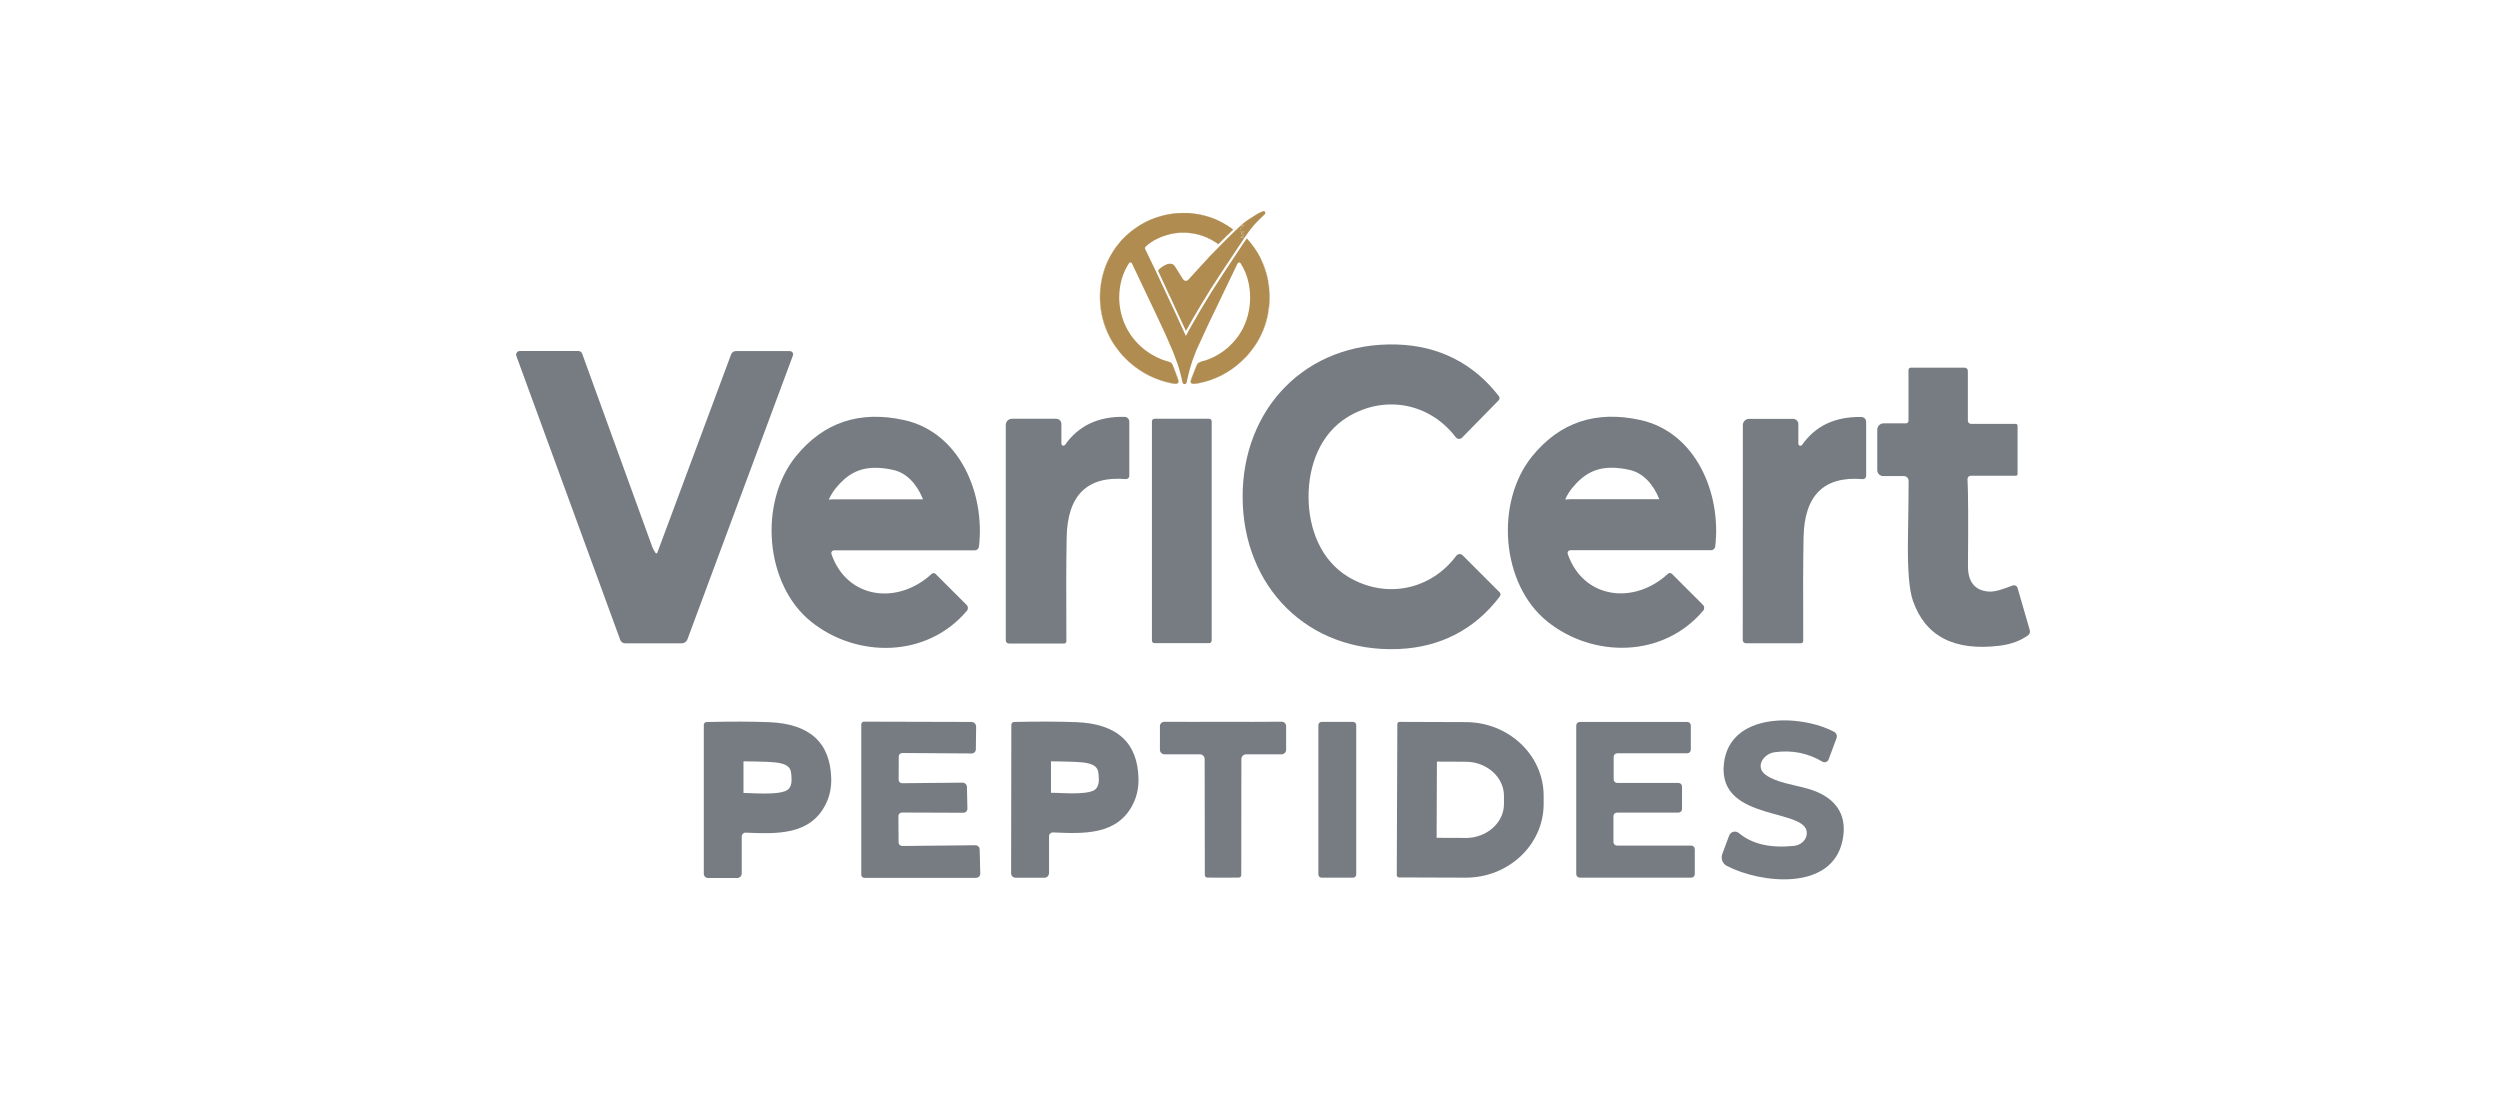
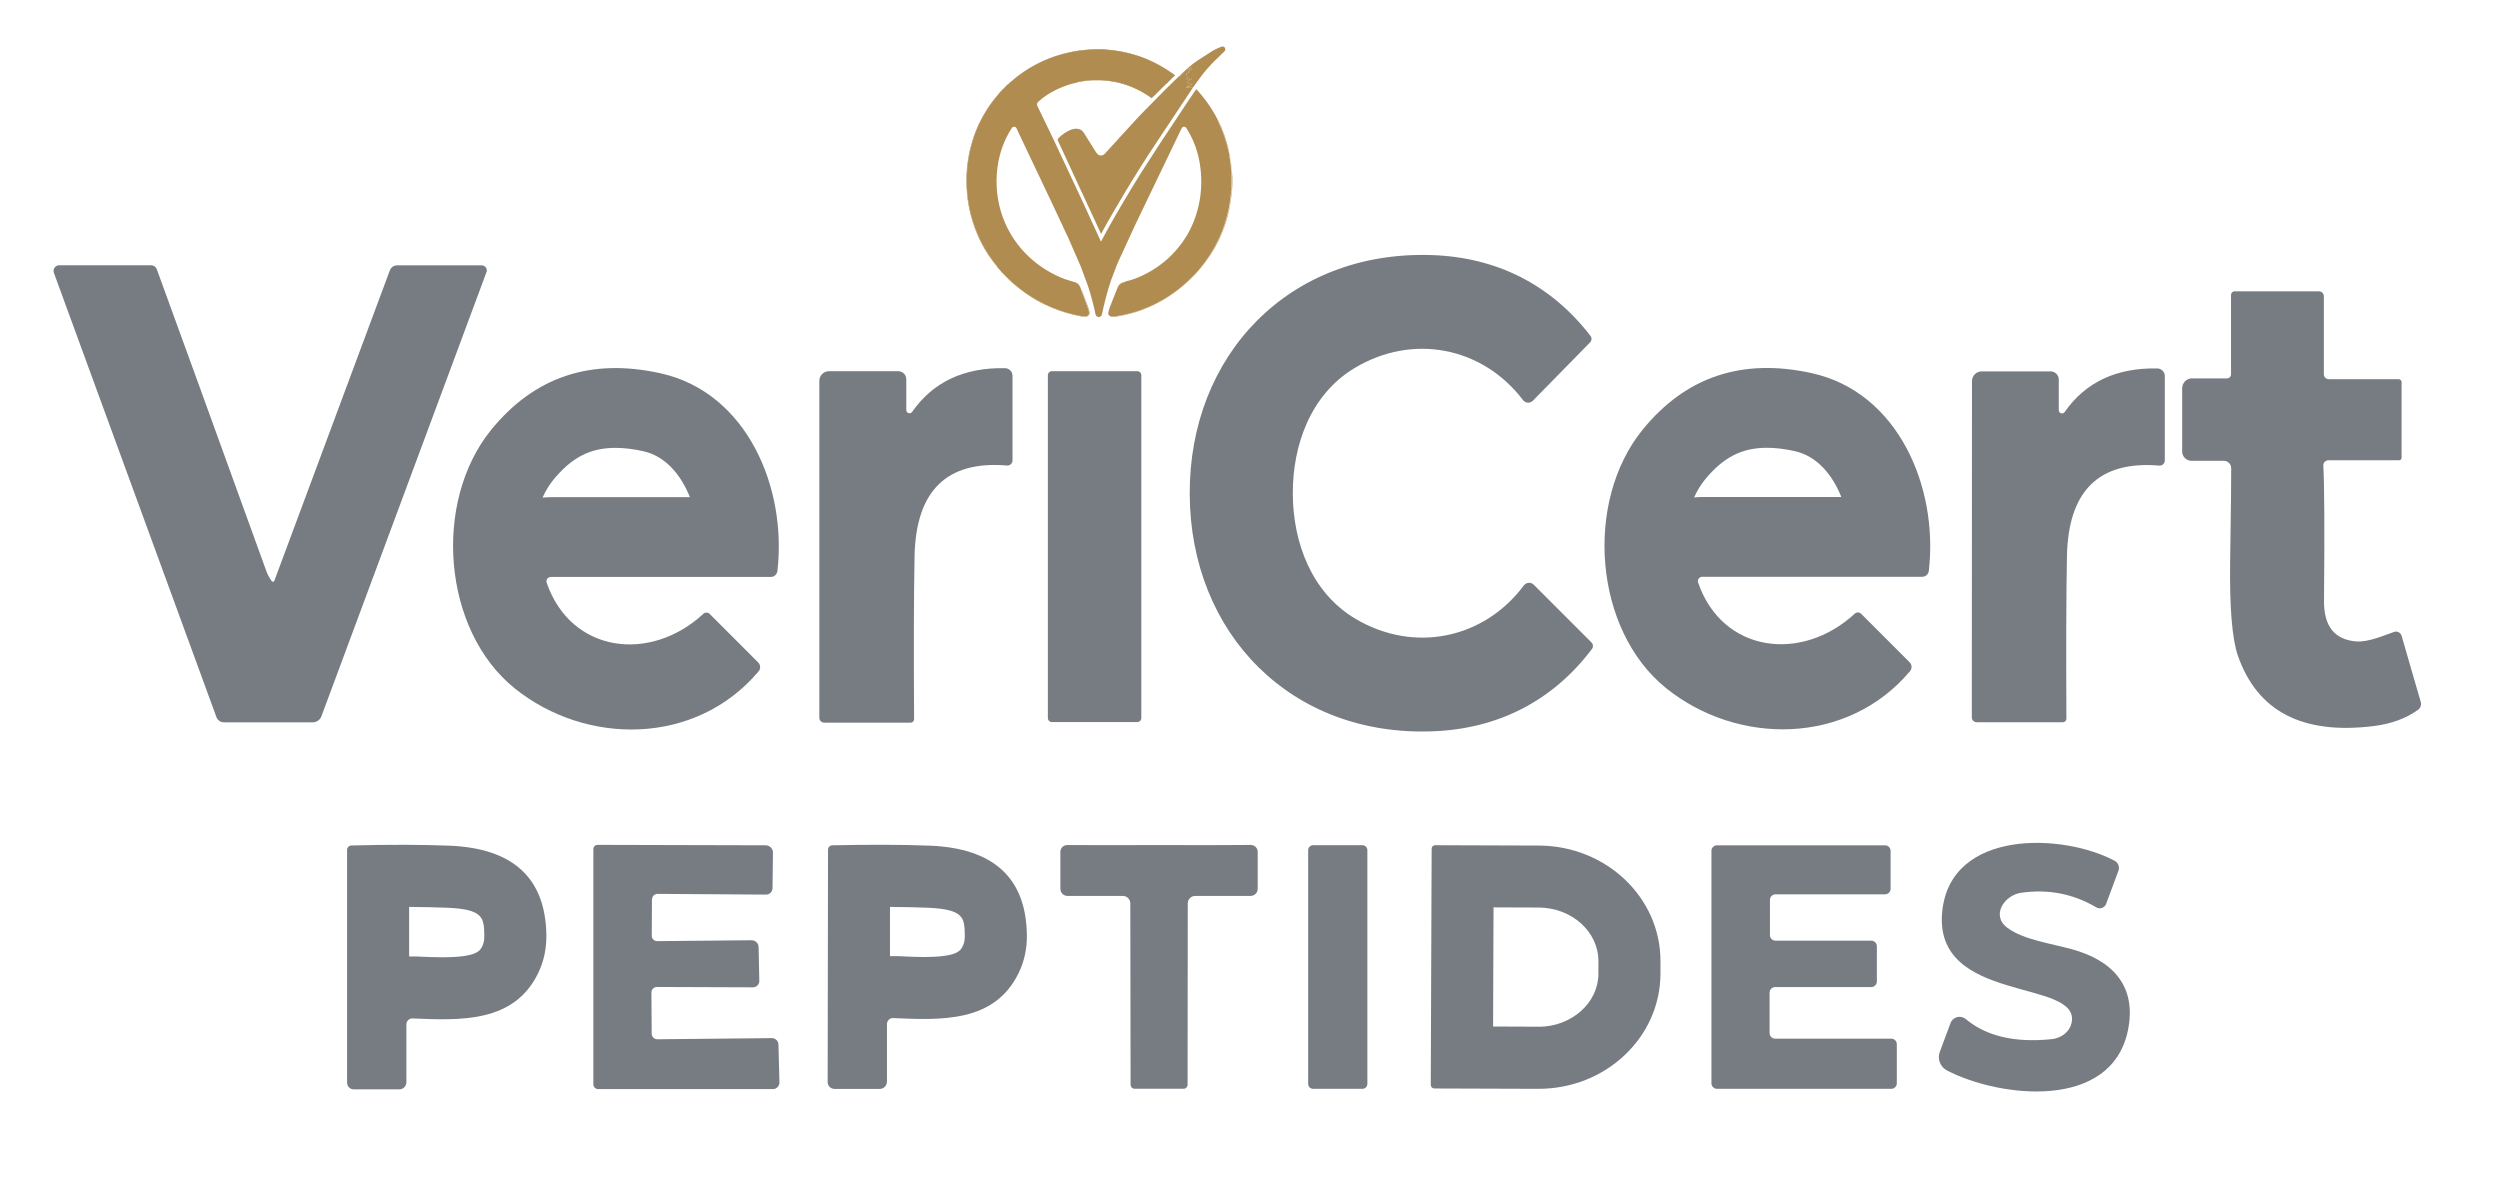
- <svg xmlns="http://www.w3.org/2000/svg" id="Layer_1" data-name="Layer 1" viewBox="0 0 441 194">
+ <svg xmlns="http://www.w3.org/2000/svg" id="Layer_1" version="1.1" viewBox="0 0 282 135.24">
  <defs>
    <style>
-       .cls-1 {
+       .st0 {
        fill: #767c82;
      }

-       .cls-2 {
+       .st1 {
        fill: #b08c50;
      }
    </style>
  </defs>
-   <path class="cls-1" d="M230.83,87.71c.02,5.51,2.13,11.15,7.05,14.08,6.63,3.94,14.51,2.27,19-3.74.25-.33.71-.41,1.04-.17.03.02.06.05.09.08l6.51,6.51c.2.2.22.52.05.74-4.39,5.81-10.51,8.99-17.9,9.28-16.05.64-27.39-11.03-27.47-26.73-.07-15.69,11.16-27.47,27.21-26.99,7.4.22,13.55,3.35,17.99,9.11.18.22.16.54-.04.74l-6.45,6.58c-.28.29-.76.3-1.05,0-.03-.03-.05-.06-.08-.09-4.55-5.97-12.44-7.56-19.04-3.56-4.89,2.97-6.94,8.64-6.91,14.15Z" />
-   <path class="cls-1" d="M115.64,97.54c.06.08.17.1.25.05.03-.02.05-.05.06-.09l13.02-34.99c.13-.35.46-.58.83-.58h9.53c.32,0,.58.26.58.57,0,.07-.01.14-.04.21l-18.62,50.1c-.16.4-.54.67-.97.67h-10.01c-.39,0-.73-.24-.86-.6l-18.33-50.1c-.12-.33.05-.7.38-.82.07-.03.14-.04.22-.04h10.36c.29,0,.55.18.65.46,2,5.47,6.12,16.82,12.36,34.06.11.33.31.69.59,1.1Z" />
-   <path class="cls-1" d="M335.85,83.98h-3.65c-.58,0-1.05-.47-1.05-1.05h0v-7.14c0-.61.5-1.11,1.11-1.11h3.96c.24,0,.44-.2.44-.44h0v-8.98c0-.22.18-.4.4-.4h9.51c.31,0,.56.25.56.56v8.8c0,.3.25.55.55.55h7.88c.19,0,.34.15.34.33v8.54c0,.15-.13.28-.28.28h-7.97c-.32,0-.58.25-.58.57,0,.01,0,.02,0,.03.12,2.15.15,7.25.08,15.29-.02,2.81,1.18,4.33,3.6,4.54,1.33.12,3.11-.65,4.3-1.07.34-.12.72.06.84.41,0,.01,0,.02.01.03l2.16,7.46c.1.33-.03.69-.31.89-1.35.97-3.01,1.58-4.99,1.83-8.03,1-13.14-1.65-15.33-7.95-.65-1.88-.94-5.42-.87-10.63.09-5.96.13-9.46.12-10.5,0-.46-.37-.84-.83-.84Z" />
-   <path class="cls-1" d="M172.69,96.42c-.05.38-.36.66-.74.66h-24.81c-.28,0-.5.22-.5.5,0,.06.01.12.03.17,2.76,7.94,11.7,9.02,17.68,3.48.2-.18.51-.17.7.02l5.47,5.47c.28.28.3.72.04,1.02-7.07,8.38-19.45,8.39-27.51,1.9-8.13-6.55-9.26-21-2.65-29.15,4.87-5.99,11.23-8.12,19.08-6.39,9.8,2.16,14.3,12.93,13.21,22.32ZM147.14,88.08h15.68c-1.03-2.59-2.81-4.65-5.28-5.19-1.12-.25-2.16-.37-3.12-.37-2.85,0-4.96,1.09-7.03,3.64-.46.57-.86,1.23-1.19,1.97.31-.03.62-.05.94-.05Z" />
-   <path class="cls-1" d="M187.89,78.46c2.35-3.37,5.85-5.02,10.48-4.93.47.01.84.39.84.85v9.56c0,.31-.25.57-.57.57-.02,0-.03,0-.05,0-6.82-.57-10.3,2.86-10.43,10.3-.08,4.21-.1,10.32-.05,18.31,0,.22-.18.4-.4.4h-9.73c-.31,0-.56-.25-.56-.56v-38c0-.6.49-1.09,1.09-1.09h7.8c.51,0,.92.41.92.91v3.47c0,.2.15.36.35.37.12,0,.24-.06.31-.16Z" />
-   <path class="cls-1" d="M301.83,97.06h-24.81c-.28,0-.5.22-.5.5,0,.06.01.12.03.17,2.76,7.94,11.7,9.02,17.68,3.48.2-.18.51-.17.7.02l5.47,5.47c.28.28.3.72.04,1.02-7.07,8.38-19.45,8.39-27.51,1.9-8.13-6.55-9.26-20.99-2.65-29.14,4.87-5.99,11.23-8.12,19.08-6.39,9.8,2.16,14.3,12.92,13.21,22.31-.05.38-.36.66-.74.66ZM277.02,88.06h15.68c-1.03-2.59-2.81-4.64-5.28-5.18-1.12-.25-2.16-.37-3.11-.37-2.85,0-4.96,1.09-7.03,3.64-.46.57-.86,1.23-1.18,1.96.31-.03.62-.05.93-.05Z" />
-   <path class="cls-1" d="M317.23,78.27c0,.2.15.36.35.37.12,0,.24-.06.31-.16,2.35-3.37,5.83-5.01,10.46-4.92.47.01.84.39.84.85v9.54c0,.31-.26.57-.57.57-.02,0-.04,0-.06,0-6.81-.57-10.28,2.85-10.41,10.28-.08,4.21-.1,10.3-.06,18.27,0,.22-.18.4-.4.4h-9.71c-.31,0-.56-.25-.56-.56l.02-37.93c0-.6.49-1.09,1.09-1.09h7.78c.51,0,.92.42.92.92h0v3.46Z" />
-   <rect class="cls-1" x="203.2" y="73.87" width="10.54" height="39.58" rx=".45" ry=".45" />
+   <path class="st0" d="M145.83,55.71c.02,5.51,2.13,11.15,7.05,14.08,6.63,3.94,14.51,2.27,19-3.74.25-.33.71-.41,1.04-.17.03.02.06.05.09.08l6.51,6.51c.2.2.22.52.05.74-4.39,5.81-10.51,8.99-17.9,9.28-16.05.64-27.39-11.03-27.47-26.73-.07-15.69,11.16-27.47,27.21-26.99,7.4.22,13.55,3.35,17.99,9.11.18.22.16.54-.04.74l-6.45,6.58c-.28.29-.76.3-1.05,0-.03-.03-.05-.06-.08-.09-4.55-5.97-12.44-7.56-19.04-3.56-4.89,2.97-6.94,8.64-6.91,14.15h0Z" />
+   <path class="st0" d="M30.64,65.54c.06.08.17.1.25.05.03-.02.05-.05.06-.09l13.02-34.99c.13-.35.46-.58.83-.58h9.53c.32,0,.58.26.58.57,0,.07,0,.14-.04.21l-18.62,50.1c-.16.4-.54.67-.97.67h-10.01c-.39,0-.73-.24-.86-.6L6.08,30.78c-.12-.33.05-.7.38-.82.07-.03.14-.04.22-.04h10.36c.29,0,.55.18.65.46,2,5.47,6.12,16.82,12.36,34.06.11.33.31.69.59,1.1Z" />
+   <path class="st0" d="M250.85,51.98h-3.65c-.58,0-1.05-.47-1.05-1.05h0v-7.14c0-.61.5-1.11,1.11-1.11h3.96c.24,0,.44-.2.44-.44h0v-8.98c0-.22.18-.4.4-.4h9.51c.31,0,.56.25.56.56v8.8c0,.3.25.55.55.55h7.88c.19,0,.34.15.34.33v8.54c0,.15-.13.28-.28.28h-7.97c-.32,0-.58.25-.58.57v.03c.12,2.15.15,7.25.08,15.29-.02,2.81,1.18,4.33,3.6,4.54,1.33.12,3.11-.65,4.3-1.07.34-.12.72.06.84.41,0,.01,0,.02.01.03l2.16,7.46c.1.33-.03.69-.31.89-1.35.97-3.01,1.58-4.99,1.83-8.03,1-13.14-1.65-15.33-7.95-.65-1.88-.94-5.42-.87-10.63.09-5.96.13-9.46.12-10.5,0-.46-.37-.84-.83-.84h0Z" />
+   <path class="st0" d="M87.69,64.42c-.05.38-.36.66-.74.66h-24.81c-.28,0-.5.22-.5.5,0,.06,0,.12.03.17,2.76,7.94,11.7,9.02,17.68,3.48.2-.18.51-.17.7.02l5.47,5.47c.28.28.3.72.04,1.02-7.07,8.38-19.45,8.39-27.51,1.9-8.13-6.55-9.26-21-2.65-29.15,4.87-5.99,11.23-8.12,19.08-6.39,9.8,2.16,14.3,12.93,13.21,22.32h0ZM62.14,56.08h15.68c-1.03-2.59-2.81-4.65-5.28-5.19-1.12-.25-2.16-.37-3.12-.37-2.85,0-4.96,1.09-7.03,3.64-.46.57-.86,1.23-1.19,1.97.31-.03.62-.05.94-.05h0Z" />
+   <path class="st0" d="M102.89,46.46c2.35-3.37,5.85-5.02,10.48-4.93.47.01.84.39.84.85v9.56c0,.31-.25.57-.57.57h-.05c-6.82-.57-10.3,2.86-10.43,10.3-.08,4.21-.1,10.32-.05,18.31,0,.22-.18.4-.4.4h-9.73c-.31,0-.56-.25-.56-.56v-38c0-.6.49-1.09,1.09-1.09h7.8c.51,0,.92.41.92.91v3.47c0,.2.15.36.35.37.12,0,.24-.06.31-.16h0Z" />
+   <path class="st0" d="M216.83,65.06h-24.81c-.28,0-.5.22-.5.5,0,.06.01.12.03.17,2.76,7.94,11.7,9.02,17.68,3.48.2-.18.51-.17.7.02l5.47,5.47c.28.28.3.72.04,1.02-7.07,8.38-19.45,8.39-27.51,1.9-8.13-6.55-9.26-20.99-2.65-29.14,4.87-5.99,11.23-8.12,19.08-6.39,9.8,2.16,14.3,12.92,13.21,22.31-.05.38-.36.66-.74.66ZM192.02,56.06h15.68c-1.03-2.59-2.81-4.64-5.28-5.18-1.12-.25-2.16-.37-3.11-.37-2.85,0-4.96,1.09-7.03,3.64-.46.57-.86,1.23-1.18,1.96.31-.03.62-.05.93-.05h-.01Z" />
+   <path class="st0" d="M232.23,46.27c0,.2.15.36.35.37.12,0,.24-.06.31-.16,2.35-3.37,5.83-5.01,10.46-4.92.47.01.84.39.84.85v9.54c0,.31-.26.57-.57.57h-.06c-6.81-.57-10.28,2.85-10.41,10.28-.08,4.21-.1,10.3-.06,18.27,0,.22-.18.4-.4.4h-9.71c-.31,0-.56-.25-.56-.56l.02-37.93c0-.6.49-1.09,1.09-1.09h7.78c.51,0,.92.42.92.92h0v3.46Z" />
+   <rect class="st0" x="118.2" y="41.87" width="10.54" height="39.58" rx=".45" ry=".45" />
  <g>
-     <path class="cls-1" d="M305.02,147.4c.21-.56.84-.85,1.4-.63.11.04.22.11.32.18,2.3,1.93,5.52,2.69,9.66,2.27,1.13-.11,2.03-.83,2.26-1.78,1.23-5.16-15.7-2.07-14.57-12.69.98-9.23,13.6-8.78,19.45-5.65.4.21.58.69.42,1.12l-1.39,3.74c-.15.4-.6.6-.99.45-.04-.02-.08-.03-.12-.06-2.59-1.53-5.4-2.08-8.45-1.65-1.95.27-3.47,2.6-1.55,3.98,1.87,1.35,4.82,1.72,7.27,2.4,4.59,1.26,7.34,4.18,6.29,9.19-1.88,9-14.43,7.57-20.4,4.48-.76-.4-1.11-1.3-.81-2.1l1.21-3.25Z" />
-     <path class="cls-1" d="M130.84,154.08c0,.44-.36.8-.8.8h-5.14c-.41,0-.75-.34-.75-.76h0v-26.25c0-.27.21-.49.48-.5,4.23-.11,7.91-.1,11.02.02,7.19.28,10.85,3.61,10.98,10,.03,1.59-.28,3.05-.93,4.39-2.74,5.62-8.76,5.32-14.16,5.1-.37-.02-.68.27-.7.64,0,.01,0,.02,0,.03v6.53ZM139.41,138.71c.1-.21.24-.56.22-1.18-.04-1.98-.06-2.98-4.25-3.14-1.29-.05-2.71-.08-4.23-.09v5.59c.12,0,.24,0,.36,0h.17s.3.01.3.01c.97.04,1.95.08,2.93.08,3.88,0,4.24-.73,4.5-1.26Z" />
-     <path class="cls-1" d="M158.54,133.43l-.02,4.12c0,.33.26.6.59.61,0,0,.01,0,.02,0l10.65-.1c.43,0,.78.34.79.77h0s.08,3.79.08,3.79c.02.4-.29.73-.69.75-.01,0-.02,0-.03,0l-10.82-.04c-.35,0-.63.28-.63.63,0,0,0,.01,0,.02l.03,4.62c0,.35.29.63.64.63l12.91-.13c.41,0,.74.32.75.72l.11,4.27c.01.41-.31.75-.72.76,0,0-.01,0-.02,0h-19.73c-.28-.01-.51-.24-.52-.53v-26.53c0-.27.2-.49.47-.49l18.96.05c.46,0,.83.37.83.83,0,0,0,0,0,.01l-.05,3.99c0,.4-.33.73-.73.73,0,0,0,0-.01,0l-12.25-.08c-.33,0-.6.27-.61.6Z" />
-     <path class="cls-1" d="M185.04,154.03c0,.44-.36.8-.8.8h-5.14c-.41-.02-.74-.35-.74-.77l.04-26.21c0-.27.21-.49.48-.5,4.23-.09,7.9-.08,11.01.04,7.18.29,10.83,3.63,10.94,10.01.03,1.58-.28,3.04-.94,4.38-2.74,5.6-8.75,5.29-14.14,5.06-.37-.02-.68.27-.7.64,0,.01,0,.02,0,.03v6.52ZM193.61,138.69c.11-.22.23-.55.22-1.16-.04-1.98-.05-2.97-4.21-3.14-1.29-.05-2.71-.08-4.23-.09v5.55c.1,0,.22,0,.33,0h.18s.3.01.3.01c1.05.04,2.04.09,2.99.09,3.81,0,4.16-.71,4.42-1.25Z" />
-     <path class="cls-1" d="M215.74,127.32c3.67.02,7.12.02,10.35-.01.43,0,.78.35.78.78v4.16c0,.45-.36.81-.8.81h-6.25c-.46,0-.84.38-.84.84h0s-.02,20.46-.02,20.46c0,.24-.19.44-.43.45-.09,0-1.02,0-2.78.01-1.76,0-2.69,0-2.78-.01-.24,0-.44-.21-.44-.45l-.03-20.46c0-.46-.38-.84-.84-.84h-6.25c-.44,0-.8-.36-.8-.81h0v-4.16c0-.43.35-.77.78-.77,3.24.02,6.69.02,10.35,0Z" />
-     <rect class="cls-1" x="232.56" y="127.34" width="6.68" height="27.48" rx=".56" ry=".56" />
-     <path class="cls-1" d="M246.49,127.73c0-.22.18-.39.4-.39l11.7.04c7.6.03,13.74,5.88,13.71,13.06v1.42c-.03,7.19-6.21,12.99-13.81,12.96h0l-11.7-.04c-.22,0-.4-.18-.4-.4,0,0,0,0,0-.01l.1-26.64ZM258.55,147.82c3.71,0,6.74-2.69,6.75-5.96v-1.45c.01-3.31-3.01-6.02-6.73-6.04l-5.1-.02-.05,13.44,5.13.02Z" />
-     <path class="cls-1" d="M296.71,138.74v3.97c0,.35-.28.63-.63.63h-10.84c-.35,0-.63.28-.63.63h0v4.56c0,.35.28.63.63.63h13.09c.35,0,.63.28.63.63v4.4c0,.35-.28.63-.63.63h-19.65c-.35,0-.63-.28-.63-.63h0v-26.21c0-.35.28-.63.63-.63h18.95c.35,0,.63.28.63.63h0v4.27c0,.35-.28.63-.63.63h-12.35c-.35,0-.63.28-.63.63v3.97c0,.35.28.63.63.63h10.8c.35,0,.63.28.63.63h0Z" />
+     <path class="st0" d="M220.02,115.4c.21-.56.84-.85,1.4-.63.11.04.22.11.32.18,2.3,1.93,5.52,2.69,9.66,2.27,1.13-.11,2.03-.83,2.26-1.78,1.23-5.16-15.7-2.07-14.57-12.69.98-9.23,13.6-8.78,19.45-5.65.4.21.58.69.42,1.12l-1.39,3.74c-.15.4-.6.6-.99.45-.04-.02-.08-.03-.12-.06-2.59-1.53-5.4-2.08-8.45-1.65-1.95.27-3.47,2.6-1.55,3.98,1.87,1.35,4.82,1.72,7.27,2.4,4.59,1.26,7.34,4.18,6.29,9.19-1.88,9-14.43,7.57-20.4,4.48-.76-.4-1.11-1.3-.81-2.1l1.21-3.25h0Z" />
+     <path class="st0" d="M45.84,122.08c0,.44-.36.8-.8.8h-5.14c-.41,0-.75-.34-.75-.76h0v-26.25c0-.27.21-.49.48-.5,4.23-.11,7.91-.1,11.02.02,7.19.28,10.85,3.61,10.98,10,.03,1.59-.28,3.05-.93,4.39-2.74,5.62-8.76,5.32-14.16,5.1-.37-.02-.68.27-.7.64v6.56h0ZM54.41,106.71c.1-.21.24-.56.22-1.18-.04-1.98-.06-2.98-4.25-3.14-1.29-.05-2.71-.08-4.23-.09v5.59h.83c.97.05,1.95.09,2.93.09,3.88,0,4.24-.73,4.5-1.26h0Z" />
+     <path class="st0" d="M73.54,101.43l-.02,4.12c0,.33.26.6.59.61h.02l10.65-.1c.43,0,.78.34.79.77h0l.08,3.79c.02.4-.29.73-.69.75h-.03l-10.82-.04c-.35,0-.63.28-.63.63v.02l.03,4.62c0,.35.29.63.64.63l12.91-.13c.41,0,.74.32.75.72l.11,4.27c0,.41-.31.75-.72.76h-19.75c-.28,0-.51-.24-.52-.53v-26.53c0-.27.2-.49.47-.49l18.96.05c.46,0,.83.37.83.83h0s-.05,4-.05,4c0,.4-.33.73-.73.73h0l-12.25-.08c-.33,0-.6.27-.61.6Z" />
+     <path class="st0" d="M100.04,122.03c0,.44-.36.8-.8.8h-5.14c-.41-.02-.74-.35-.74-.77l.04-26.21c0-.27.21-.49.48-.5,4.23-.09,7.9-.08,11.01.04,7.18.29,10.83,3.63,10.94,10.01.03,1.58-.28,3.04-.94,4.38-2.74,5.6-8.75,5.29-14.14,5.06-.37-.02-.68.27-.7.64v6.55h0ZM108.61,106.69c.11-.22.23-.55.22-1.16-.04-1.98-.05-2.97-4.21-3.14-1.29-.05-2.71-.08-4.23-.09v5.55h.81c1.05.05,2.04.1,2.99.1,3.81,0,4.16-.71,4.42-1.25h0Z" />
+     <path class="st0" d="M130.74,95.32c3.67.02,7.12.02,10.35-.01.43,0,.78.35.78.78v4.16c0,.45-.36.81-.8.81h-6.25c-.46,0-.84.38-.84.84h0l-.02,20.46c0,.24-.19.44-.43.45-.09,0-1.02,0-2.78,0-1.76,0-2.69,0-2.78,0-.24,0-.44-.21-.44-.45l-.03-20.46c0-.46-.38-.84-.84-.84h-6.25c-.44,0-.8-.36-.8-.81h0v-4.16c0-.43.35-.77.78-.77,3.24.02,6.69.02,10.35,0h0Z" />
+     <rect class="st0" x="147.56" y="95.34" width="6.68" height="27.48" rx=".56" ry=".56" />
+     <path class="st0" d="M161.49,95.73c0-.22.18-.39.4-.39l11.7.04c7.6.03,13.74,5.88,13.71,13.06v1.42c-.03,7.19-6.21,12.99-13.81,12.96h0l-11.7-.04c-.22,0-.4-.18-.4-.4h0s.1-26.65.1-26.65h0ZM173.55,115.82c3.71,0,6.74-2.69,6.75-5.96v-1.45c.01-3.31-3.01-6.02-6.73-6.04l-5.1-.02-.05,13.44,5.13.02h0Z" />
+     <path class="st0" d="M211.71,106.74v3.97c0,.35-.28.63-.63.63h-10.84c-.35,0-.63.28-.63.63h0v4.56c0,.35.28.63.63.63h13.09c.35,0,.63.28.63.63v4.4c0,.35-.28.63-.63.63h-19.65c-.35,0-.63-.28-.63-.63h0v-26.21c0-.35.28-.63.63-.63h18.95c.35,0,.63.28.63.63h0v4.27c0,.35-.28.63-.63.63h-12.35c-.35,0-.63.28-.63.63v3.97c0,.35.28.63.63.63h10.8c.35,0,.63.28.63.63h0Z" />
  </g>
  <g>
-     <path class="cls-2" d="M223.74,49.58s-.03.04,0,.03l.02.1s-.02.05,0,.03l.05.29s-.03.03,0,.03l.05.35s-.04.02-.02.03l.03.02c.05.08,0,.2.03.29.04.16.02.3.04.46.01.12.07.27.04.38-.02,0-.03.02-.02.04,0,0,.01.02.03.02-.02.07.02.18.02.27v.86s-.02.41-.02.41c0,.11,0,.23-.03.32-.02,0-.03.03-.03.06.02.1.02.21,0,.32l-.18,1.25s0,.04,0,.04c-.01,0-.04,0-.04,0l.19-1.43.03-.37.02-.53v-.97s-.02-.5-.02-.5l-.02-.3-.07-.65-.12-.8c-.01-.08-.03-.15,0-.21.04.04.04.1.04.15Z" />
-     <path class="cls-2" d="M223.92,53.57s0-.05.03-.06c0,0,.03.03.03.04,0,.02-.04.02-.05.01Z" />
-     <path class="cls-2" d="M223.87,50.47l-.03-.02s0-.04.02-.03c0,.02,0,.04,0,.06Z" />
-     <path class="cls-2" d="M223.98,51.66s-.03,0-.03-.02c-.01-.02,0-.04.02-.04v.06Z" />
-     <path class="cls-2" d="M217.47,40.57l-.02.04s-.07.02-.1.06l-.49.46s-.08.08-.09.13c-.01.06-.06.08-.1.11-.01,0-.05,0-.07.02l-1.06,1.04s-.09.08-.1.13c0,.03-.02.04-.04.06l-.34.28c-.06.05-.11.08-.15.16l-.69-.46c-1.41-.89-2.99-1.42-4.66-1.54l-.4-.03h-.91c-.57.04-1.13.09-1.68.22v.04c-1.54.31-3.3,1.1-4.46,2.2-.11.11-.18.27-.11.43l1.81,3.75,3.42,7.31,1.96,4.28.67-1.25c1.24-2.22,2.53-4.4,3.88-6.56l2.15-3.33,3.15-4.75.9-1.32c.98,1.06,1.81,2.24,2.45,3.52-.02,0-.04.01-.04.02,0,0,.11.22.18.38.49,1.04.82,2.13,1.08,3.24.02.07.02.15.07.21h.01c-.03.08,0,.15,0,.23l.12.8.07.65.02.3.02.5v.97s-.02.53-.02.53l-.03.37-.19,1.43s0,.03.01.03c-.04.02-.02.07-.03.11l-.25,1.07c-.27,1.02-.62,2-1.11,2.93l-.4.77c-.53.9-1.14,1.73-1.8,2.52,0,0-.02.02-.03.02-.08.03-.2.18-.21.25l-.05.06c-.06.01-.1.05-.15.1l-.61.6s-.06.06-.05.11h-.03s-.08.05-.12.09l-.53.47c-1.39,1.15-2.95,2.03-4.64,2.64l-.57.19c-.78.23-1.55.43-2.36.52-.34.03-.65,0-.68-.3-.01-.17.02-.34.08-.51l.52-1.37.35-.87.09-.21c.15-.33.43-.54.78-.59.05,0,.1-.03.09-.08,1.68-.37,3.53-1.43,4.81-2.61,1.12-1.04,2.06-2.28,2.68-3.68,1.03-2.29,1.3-4.87.83-7.33-.25-1.32-.75-2.57-1.46-3.69-.07-.11-.2-.15-.3-.14-.12.02-.19.09-.25.21l-5.14,10.69-2.1,4.56-.71,1.87c-.42,1.26-.75,2.53-1.02,3.83-.04.18-.19.3-.35.3-.14,0-.32-.09-.36-.26-.24-1.1-.51-2.17-.87-3.25l-.81-2.19-1.4-3.21-1.79-3.82-3.69-7.77-.36-.78c-.04-.1-.13-.17-.22-.18s-.23,0-.29.1c-.9,1.36-1.44,2.9-1.65,4.52-.49,3.81.84,7.59,3.69,10.17,1.13,1.03,2.45,1.83,3.87,2.38l1.16.36c.21.06.39.17.51.36.1.15.18.32.21.49.03.2.14.39.21.6l.28.72.34.96c.06.17.08.35.03.52-.08.24-.51.23-.82.17l-.86-.17c-2.49-.58-4.78-1.76-6.72-3.42-.05-.05-.08-.08-.14-.08,0,0-.01-.03-.02-.04-.04-.08-.14-.15-.22-.19-.02-.02-.04-.02-.05-.06,0-.03-.04-.07-.07-.1-.28-.24-.53-.49-.77-.77-.03-.04-.08-.07-.12-.07l-.05-.05s-.02-.07-.04-.1l-.33-.37s-.05-.06-.09-.06c0,0,0-.03-.01-.04-.02-.06-.06-.11-.11-.17-.87-1.09-1.6-2.28-2.14-3.58-.64-1.53-1.03-3.13-1.16-4.78l-.03-.46c-.03-.49-.03-.97,0-1.46l.03-.44c.08-1.37.38-2.7.83-4,.23-.65.5-1.25.82-1.86.48-.92,1.04-1.76,1.71-2.55.04-.04.07-.08.07-.12l.02-.03c.08-.02.14-.11.17-.19l.02-.03c.1-.06.2-.16.25-.27l.08-.08c.14-.11.28-.23.38-.38.04-.06.1-.11.16-.16.11-.04.22-.13.28-.24.01-.02.02-.05.05-.06.01,0,.04,0,.07-.02.62-.55,1.28-1.03,1.98-1.47.32-.21.64-.37.97-.55,1.77-.94,3.97-1.52,5.97-1.63l.99-.02h.66s.33.03.33.03c1.65.14,3.55.59,5.03,1.33l.4.2c.07.04.14.06.21.11l.87.5c.23.13.45.28.66.45l.27.16c.07.04.12.09.12.17Z" />
-     <path class="cls-2" d="M197.51,62.13c-.68-.81-1.29-1.69-1.78-2.65-1.09-2.08-1.66-4.37-1.72-6.72-.03-1.02.05-2.03.23-3.04.44-2.6,1.58-5.03,3.3-7,0,.05-.04.08-.07.12-.67.79-1.23,1.63-1.71,2.55-.32.61-.59,1.21-.82,1.86-.46,1.29-.75,2.63-.83,4l-.03.44c-.03.49-.03.97,0,1.46l.03.46c.13,1.64.52,3.25,1.16,4.78.54,1.29,1.27,2.49,2.14,3.58.05.06.1.11.11.17Z" />
-     <path class="cls-2" d="M217.47,40.57c0-.08-.05-.13-.12-.17l-.27-.16c-.21-.17-.42-.32-.66-.45l-.87-.5c-.07-.04-.14-.07-.21-.11l-.4-.2c-1.48-.73-3.38-1.19-5.03-1.33l-.33-.02h-.66s-.99,0-.99,0c-2,.11-4.2.69-5.97,1.63-.34.18-.65.33-.97.55-.71.43-1.36.92-1.98,1.47-.02.02-.05.02-.07.02,1.92-1.73,4.27-2.9,6.82-3.43,3.33-.69,6.8-.22,9.81,1.37.68.36,1.31.77,1.93,1.22.03.02.06.01.05.06,0,.02-.04.04-.07.04Z" />
-     <path class="cls-2" d="M211.99,63.74c0,.05-.04.07-.09.08-.36.05-.63.26-.78.59l-.09.21-.35.87-.52,1.37c-.06.17-.1.34-.08.51.03.3.34.34.68.3.81-.08,1.59-.28,2.36-.52l.57-.19c1.69-.61,3.25-1.49,4.64-2.64l.53-.47s.08-.07.12-.08c-2.07,1.94-4.66,3.29-7.47,3.84-.36.07-.69.13-1.05.12-.15,0-.27-.07-.34-.15-.09-.1-.13-.24-.09-.37l.13-.47.94-2.37c.15-.39.53-.54.9-.62Z" />
-     <path class="cls-2" d="M206.97,64.67s.04.04.06.08l.72,1.9c.07.2.14.38.16.59.03.27-.18.49-.46.49-.39,0-.77-.09-1.17-.18-1.18-.26-2.3-.66-3.4-1.18-1.31-.63-2.51-1.45-3.59-2.39.06,0,.09.03.14.08,1.94,1.66,4.23,2.84,6.72,3.42l.86.17c.31.06.75.07.82-.17.05-.17.03-.35-.03-.52l-.34-.96-.28-.72c-.08-.2-.18-.4-.21-.6Z" />
-     <path class="cls-2" d="M215.4,42.59l-.49.49-.45-.32c-1.55-.98-3.1-1.54-4.95-1.68l-.27-.02h-1.02s-.25.02-.25.02c-.48.04-.94.1-1.4.19v-.04c.55-.13,1.11-.18,1.68-.22h.91s.4.02.4.02c1.67.12,3.25.65,4.66,1.54l.69.46c.03-.08.09-.11.15-.16l.34-.28Z" />
-     <path class="cls-2" d="M223.66,49.2h-.04c-.26-1.11-.59-2.2-1.08-3.24-.08-.16-.18-.38-.18-.38,0,0,.01-.02.04-.02.58,1.15,1,2.38,1.26,3.65Z" />
-     <path class="cls-2" d="M223.72,55.33c-.47,2.56-1.61,4.95-3.3,6.94l-.3.34c.66-.79,1.27-1.62,1.8-2.52l.4-.77c.49-.93.84-1.91,1.11-2.93l.25-1.07h.04Z" />
-     <path class="cls-2" d="M216.67,41.35l-.32.3-.81.81s-.06.06-.1.07c0-.05.05-.09.1-.13l1.06-1.04s.05-.02.07-.02Z" />
-     <path class="cls-2" d="M217.45,40.6l-.13.11-.47.48s-.05.05-.08.05c.01-.05.05-.09.09-.13l.49-.46s.06-.06.1-.06Z" />
-     <path class="cls-2" d="M198.99,63.69c-.16-.09-.27-.25-.41-.38-.19-.19-.37-.37-.55-.56.05,0,.09.03.12.07.24.28.49.53.77.77.03.03.06.07.07.1Z" />
-     <path class="cls-2" d="M219.02,63.76s.02-.07.05-.11l.61-.6s.09-.09.15-.1l-.81.81Z" />
-     <path class="cls-2" d="M198.88,41.35c-.06.1-.17.19-.28.24l.18-.17s.06-.06.1-.06Z" />
-     <path class="cls-2" d="M197.99,62.7l-.47-.53s.06.03.09.06l.33.37s.04.06.04.1Z" />
-     <path class="cls-2" d="M220.09,62.64c-.05.1-.14.17-.21.25,0-.08.13-.22.21-.25Z" />
-     <path class="cls-2" d="M199.27,63.93c-.09-.03-.16-.12-.22-.19.09.04.18.1.22.19Z" />
-     <path class="cls-2" d="M198.07,42.13c.12-.13.25-.26.38-.38-.1.15-.24.26-.38.38Z" />
-     <path class="cls-2" d="M197.74,42.48c.07-.1.17-.18.25-.27-.04.11-.15.21-.25.27Z" />
-     <path class="cls-2" d="M223.72,55.33h-.04s-.01-.09.03-.11v.11Z" />
-     <path class="cls-2" d="M223.69,49.42c-.05-.06-.05-.14-.07-.21h.04c.01.07,0,.15.03.21Z" />
-     <path class="cls-2" d="M197.55,42.69l.17-.19c-.02.08-.09.16-.17.19Z" />
-     <path class="cls-2" d="M223.82,50.07s-.03-.03,0-.03v.03Z" />
-     <path class="cls-2" d="M223.77,49.75s-.05-.03,0-.03v.03Z" />
-     <path class="cls-2" d="M223.74,49.61s-.04-.03,0-.03c0,0,0,.02,0,.03Z" />
-     <path class="cls-2" d="M219.55,41.9c-.04-.21-.15.07-.49,0h-.24c0-.1.11-.15.22-.14.1,0,.16-.05.19-.15.11,0,.19-.04.24-.14.01-.04,0-.07-.01-.09-.09-.07-.13.13-.39.05h-.08s0-.06,0-.08c-.03-.07-.03-.12.02-.17.04-.04.1-.06.18-.02.04-.05.04-.14.08-.16.06-.03.1-.06.1-.1,0-.09-.05-.11-.13-.1-.04,0-.09,0-.1.05,0,.03,0,.05.06.1-.08-.01-.11.08-.15.1-.09.03-.14-.09-.17-.13-.05-.07.03-.17.03-.23,0-.08-.04-.16-.04-.24,0-.05-.08-.13-.02-.2.05,0,.17,0,.2-.07l.15-.36c.03-.07.01-.16.08-.26-.27-.03-.23.39-.33.34-.08-.04-.1,0-.15.02-.12.05-.16.12-.24.2l-.34.37s-.14.06-.15.14c-.03,0-.05-.02-.07-.03.54-.57,1.46-1.38,2.11-1.8l1.48-.95c.36-.23.73-.41,1.13-.57.11-.04.23-.06.34,0,.15.1.21.37.06.5l-1.03,1c-.7.68-1.32,1.4-1.88,2.19l-.67.93ZM219.3,39.46h-.01s.01.03.01.03h.01s-.01-.03-.01-.03ZM218.9,39.81c.1,0,.09-.06.11-.11-.06.02-.11.04-.11.11ZM219.34,39.86c.07.07.12,0,.13-.04s0-.07,0-.09c-.09,0-.16.09-.12.13Z" />
-     <path class="cls-2" d="M219.34,39.86s.03-.12.12-.13c0,.03.02.06,0,.09s-.05.1-.13.04Z" />
-     <rect class="cls-2" x="219.29" y="39.47" width=".02" height=".02" transform="translate(36.32 166.63) rotate(-45)" />
-     <path class="cls-2" d="M218.9,39.81c0-.06.06-.09.11-.11-.02.04-.02.11-.11.11Z" />
-     <path class="cls-2" d="M219.55,41.9l-2.41,3.63-1.7,2.56c-1.26,1.88-2.46,3.8-3.62,5.74-.9,1.51-1.78,3.01-2.62,4.55l-4.89-10.56c-.05-.11.08-.22.13-.29.4-.38.85-.69,1.37-.9.28-.11.57-.14.85-.08.3.06.49.25.64.5l1.33,2.12c.09.14.19.25.33.32.21.11.47.05.65-.14l3.86-4.22,2.85-2.9,1.68-1.64s.04.03.07.03c0-.08.11-.1.15-.14l.34-.37c.08-.08.13-.15.24-.2.05-.02.07-.07.15-.02.1.05.05-.37.33-.34-.07.1-.05.19-.08.26l-.15.36c-.03.07-.15.08-.2.07-.06.08.03.15.02.2,0,.08.03.16.04.24,0,.06-.08.16-.03.23.03.05.08.16.17.13.04-.01.07-.11.15-.1-.05-.04-.06-.07-.06-.1,0-.05.06-.05.1-.05.08-.01.14.01.13.1,0,.04-.04.07-.1.1-.04.03-.04.12-.08.16-.08-.03-.14-.02-.18.02-.05.05-.05.1-.02.17,0,.02-.02.07,0,.07h.08c.26.09.3-.12.39-.04.02.02.03.05.01.09-.04.1-.13.14-.24.14-.03.09-.09.14-.19.15-.1,0-.21.04-.22.16h.24c.35.05.46-.23.49-.02Z" />
+     <path class="st1" d="M138.74,17.58s-.03.04,0,.03l.02.1s-.02.05,0,.03l.05.29s-.03.03,0,.03l.05.35s-.04.02-.02.03l.03.02c.05.08,0,.2.03.29.04.16.02.3.04.46,0,.12.07.27.04.38-.02,0-.03.02-.02.04,0,0,0,.02.03.02-.02.07.02.18.02.27v.86l-.02.41c0,.11,0,.23-.03.32-.02,0-.03.03-.03.06.02.1.02.21,0,.32l-.18,1.25v.04h-.04l.19-1.43.03-.37.02-.53v-.97l-.02-.5-.02-.3-.07-.65-.12-.8c0-.08-.03-.15,0-.21.04.04.04.1.04.15h-.02Z" />
+     <path class="st1" d="M138.92,21.57s0-.05.03-.06c0,0,.03.03.03.04,0,.02-.04.02-.05,0h0Z" />
+     <path class="st1" d="M138.87,18.47l-.03-.02s0-.04.02-.03v.06h0Z" />
+     <path class="st1" d="M138.98,19.66s-.03,0-.03-.02c0-.02,0-.04.02-.04v.06h0Z" />
+     <path class="st1" d="M132.47,8.57l-.02.04s-.07.02-.1.06l-.49.46s-.08.08-.09.13c0,.06-.06.08-.1.11,0,0-.05,0-.07.02l-1.06,1.04s-.09.08-.1.13c0,.03-.02.04-.04.06l-.34.28c-.06.05-.11.08-.15.16l-.69-.46c-1.41-.89-2.99-1.42-4.66-1.54l-.4-.03h-.91c-.57.04-1.13.09-1.68.22v.04c-1.54.31-3.3,1.1-4.46,2.2-.11.11-.18.27-.11.43l1.81,3.75,3.42,7.31,1.96,4.28.67-1.25c1.24-2.22,2.53-4.4,3.88-6.56l2.15-3.33,3.15-4.75.9-1.32c.98,1.06,1.81,2.24,2.45,3.52-.02,0-.04,0-.04.02,0,0,.11.22.18.38.49,1.04.82,2.13,1.08,3.24.02.07.02.15.07.21h0c-.03.08,0,.15,0,.23l.12.8.07.65.02.3.02.5v.97l-.02.53-.03.37-.19,1.43s0,.03,0,.03c-.04.02-.02.07-.03.11l-.25,1.07c-.27,1.02-.62,2-1.11,2.93l-.4.77c-.53.9-1.14,1.73-1.8,2.52,0,0-.02.02-.03.02-.08.03-.2.18-.21.25l-.05.06c-.06,0-.1.05-.15.1l-.61.6s-.06.06-.05.11h-.03s-.08.05-.12.09l-.53.47c-1.39,1.15-2.95,2.03-4.64,2.64l-.57.19c-.78.23-1.55.43-2.36.52-.34.03-.65,0-.68-.3,0-.17.02-.34.08-.51l.52-1.37.35-.87.09-.21c.15-.33.43-.54.78-.59.05,0,.1-.03.09-.08,1.68-.37,3.53-1.43,4.81-2.61,1.12-1.04,2.06-2.28,2.68-3.68,1.03-2.29,1.3-4.87.83-7.33-.25-1.32-.75-2.57-1.46-3.69-.07-.11-.2-.15-.3-.14-.12.02-.19.09-.25.21l-5.14,10.69-2.1,4.56-.71,1.87c-.42,1.26-.75,2.53-1.02,3.83-.04.18-.19.3-.35.3-.14,0-.32-.09-.36-.26-.24-1.1-.51-2.17-.87-3.25l-.81-2.19-1.4-3.21-1.79-3.82-3.69-7.77-.36-.78c-.04-.1-.13-.17-.22-.18s-.23,0-.29.1c-.9,1.36-1.44,2.9-1.65,4.52-.49,3.81.84,7.59,3.69,10.17,1.13,1.03,2.45,1.83,3.87,2.38l1.16.36c.21.06.39.17.51.36.1.15.18.32.21.49.03.2.14.39.21.6l.28.72.34.96c.06.17.08.35.03.52-.08.24-.51.23-.82.17l-.86-.17c-2.49-.58-4.78-1.76-6.72-3.42-.05-.05-.08-.08-.14-.08,0,0,0-.03-.02-.04-.04-.08-.14-.15-.22-.19-.02-.02-.04-.02-.05-.06,0-.03-.04-.07-.07-.1-.28-.24-.53-.49-.77-.77-.03-.04-.08-.07-.12-.07l-.05-.05s-.02-.07-.04-.1l-.33-.37s-.05-.06-.09-.06c0,0,0-.03,0-.04-.02-.06-.06-.11-.11-.17-.87-1.09-1.6-2.28-2.14-3.58-.64-1.53-1.03-3.13-1.16-4.78l-.03-.46c-.03-.49-.03-.97,0-1.46l.03-.44c.08-1.37.38-2.7.83-4,.23-.65.5-1.25.82-1.86.48-.92,1.04-1.76,1.71-2.55.04-.04.07-.08.07-.12l.02-.03c.08-.02.14-.11.17-.19l.02-.03c.1-.06.2-.16.25-.27l.08-.08c.14-.11.28-.23.38-.38.04-.06.1-.11.16-.16.11-.04.22-.13.28-.24,0-.02.02-.05.05-.06,0,0,.04,0,.07-.02.62-.55,1.28-1.03,1.98-1.47.32-.21.64-.37.97-.55,1.77-.94,3.97-1.52,5.97-1.63l.99-.02h.66l.33.03c1.65.14,3.55.59,5.03,1.33l.4.2c.07.04.14.06.21.11l.87.5c.23.13.45.28.66.45l.27.16c.07.04.12.09.12.17v.04Z" />
+     <path class="st1" d="M112.51,30.13c-.68-.81-1.29-1.69-1.78-2.65-1.09-2.08-1.66-4.37-1.72-6.72-.03-1.02.05-2.03.23-3.04.44-2.6,1.58-5.03,3.3-7,0,.05-.04.08-.07.12-.67.79-1.23,1.63-1.71,2.55-.32.61-.59,1.21-.82,1.86-.46,1.29-.75,2.63-.83,4l-.03.44c-.03.49-.03.97,0,1.46l.03.46c.13,1.64.52,3.25,1.16,4.78.54,1.29,1.27,2.49,2.14,3.58.05.06.1.11.11.17h0Z" />
+     <path class="st1" d="M132.47,8.57c0-.08-.05-.13-.12-.17l-.27-.16c-.21-.17-.42-.32-.66-.45l-.87-.5c-.07-.04-.14-.07-.21-.11l-.4-.2c-1.48-.73-3.38-1.19-5.03-1.33l-.33-.02h-1.65c-2,.11-4.2.69-5.97,1.63-.34.18-.65.33-.97.55-.71.43-1.36.92-1.98,1.47-.02.02-.05.02-.07.02,1.92-1.73,4.27-2.9,6.82-3.43,3.33-.69,6.8-.22,9.81,1.37.68.36,1.31.77,1.93,1.22.03.02.06,0,.05.06,0,.02-.04.04-.07.04h0Z" />
+     <path class="st1" d="M126.99,31.74s-.04.07-.09.08c-.36.05-.63.26-.78.59l-.09.21-.35.87-.52,1.37c-.06.17-.1.34-.08.51.03.3.34.34.68.3.81-.08,1.59-.28,2.36-.52l.57-.19c1.69-.61,3.25-1.49,4.64-2.64l.53-.47s.08-.07.12-.08c-2.07,1.94-4.66,3.29-7.47,3.84-.36.07-.69.13-1.05.12-.15,0-.27-.07-.34-.15-.09-.1-.13-.24-.09-.37l.13-.47.94-2.37c.15-.39.53-.54.9-.62h0Z" />
+     <path class="st1" d="M121.97,32.67s.04.04.06.08l.72,1.9c.07.2.14.38.16.59.03.27-.18.49-.46.49-.39,0-.77-.09-1.17-.18-1.18-.26-2.3-.66-3.4-1.18-1.31-.63-2.51-1.45-3.59-2.39.06,0,.09.03.14.08,1.94,1.66,4.23,2.84,6.72,3.42l.86.17c.31.06.75.07.82-.17.05-.17.03-.35-.03-.52l-.34-.96-.28-.72c-.08-.2-.18-.4-.21-.6h0Z" />
+     <path class="st1" d="M130.4,10.59l-.49.49-.45-.32c-1.55-.98-3.1-1.54-4.95-1.68l-.27-.02h-1.02l-.25.02c-.48.04-.94.1-1.4.19v-.04c.55-.13,1.11-.18,1.68-.22h.91l.4.02c1.67.12,3.25.65,4.66,1.54l.69.46c.03-.08.09-.11.15-.16l.34-.28h0Z" />
+     <path class="st1" d="M138.66,17.2h-.04c-.26-1.11-.59-2.2-1.08-3.24-.08-.16-.18-.38-.18-.38,0,0,0-.02.04-.02.58,1.15,1,2.38,1.26,3.65h0Z" />
+     <path class="st1" d="M138.72,23.33c-.47,2.56-1.61,4.95-3.3,6.94l-.3.34c.66-.79,1.27-1.62,1.8-2.52l.4-.77c.49-.93.84-1.91,1.11-2.93l.25-1.07h.04Z" />
+     <path class="st1" d="M131.67,9.35l-.32.3-.81.81s-.06.06-.1.07c0-.05.05-.09.1-.13l1.06-1.04s.05-.02.07-.02h0Z" />
+     <path class="st1" d="M132.45,8.6l-.13.11-.47.48s-.05.05-.08.05c0-.05.05-.09.09-.13l.49-.46s.06-.06.1-.06h0Z" />
+     <path class="st1" d="M113.99,31.69c-.16-.09-.27-.25-.41-.38-.19-.19-.37-.37-.55-.56.05,0,.09.03.12.07.24.28.49.53.77.77.03.03.06.07.07.1Z" />
+     <path class="st1" d="M134.02,31.76s.02-.07.05-.11l.61-.6s.09-.09.15-.1c0,0-.81.81-.81.81Z" />
+     <path class="st1" d="M113.88,9.35c-.06.1-.17.19-.28.24l.18-.17s.06-.06.1-.06h0Z" />
+     <path class="st1" d="M112.99,30.7l-.47-.53s.06.03.09.06l.33.37s.04.06.04.1h.01Z" />
+     <path class="st1" d="M135.09,30.64c-.05.1-.14.17-.21.25,0-.08.13-.22.21-.25Z" />
+     <path class="st1" d="M114.27,31.93c-.09-.03-.16-.12-.22-.19.09.04.18.1.22.19Z" />
+     <path class="st1" d="M113.07,10.13c.12-.13.25-.26.38-.38-.1.15-.24.26-.38.38Z" />
+     <path class="st1" d="M112.74,10.48c.07-.1.17-.18.25-.27-.04.11-.15.21-.25.27Z" />
+     <path class="st1" d="M138.72,23.33h-.04s0-.09.03-.11v.11h0Z" />
+     <path class="st1" d="M138.69,17.42c-.05-.06-.05-.14-.07-.21h.04c0,.07,0,.15.03.21h0Z" />
+     <path class="st1" d="M112.55,10.69l.17-.19c-.02.08-.09.16-.17.19Z" />
+     <path class="st1" d="M138.82,18.07s-.03-.03,0-.03v.03Z" />
+     <path class="st1" d="M138.77,17.75s-.05-.03,0-.03v.03Z" />
+     <path class="st1" d="M138.74,17.61s-.04-.03,0-.03v.03Z" />
+     <path class="st1" d="M134.55,9.9c-.04-.21-.15.07-.49,0h-.24c0-.1.11-.15.22-.14.1,0,.16-.05.19-.15.11,0,.19-.04.24-.14,0-.04,0-.07,0-.09-.09-.07-.13.13-.39.05h-.08v-.08c-.03-.07-.03-.12.02-.17.04-.04.1-.06.18-.02.04-.05.04-.14.08-.16.06-.03.1-.06.1-.1,0-.09-.05-.11-.13-.1-.04,0-.09,0-.1.05,0,.03,0,.05.06.1-.08,0-.11.08-.15.1-.09.03-.14-.09-.17-.13-.05-.07.03-.17.03-.23,0-.08-.04-.16-.04-.24,0-.05-.08-.13-.02-.2.05,0,.17,0,.2-.07l.15-.36c.03-.07,0-.16.08-.26-.27-.03-.23.39-.33.34-.08-.04-.1,0-.15.02-.12.05-.16.12-.24.2l-.34.37s-.14.06-.15.14c-.03,0-.05-.02-.07-.03.54-.57,1.46-1.38,2.11-1.8l1.48-.95c.36-.23.73-.41,1.13-.57.11-.04.23-.06.34,0,.15.1.21.37.06.5l-1.03,1c-.7.68-1.32,1.4-1.88,2.19l-.67.93h.01ZM134.3,7.46h0v.03h.02v-.03ZM133.9,7.81c.1,0,.09-.06.11-.11-.06.02-.11.04-.11.11ZM134.34,7.86c.07.07.12,0,.13-.04s0-.07,0-.09c-.09,0-.16.09-.12.13h-.01Z" />
+     <path class="st1" d="M134.34,7.86s.03-.12.12-.13c0,.03.02.06,0,.09s-.05.1-.13.04h.01Z" />
+     <rect class="st1" x="134.3" y="7.47" width=".02" height=".02" transform="translate(34.05 97.16) rotate(-45)" />
+     <path class="st1" d="M133.9,7.81c0-.06.06-.09.11-.11-.02.04-.02.11-.11.11Z" />
+     <path class="st1" d="M134.55,9.9l-2.41,3.63-1.7,2.56c-1.26,1.88-2.46,3.8-3.62,5.74-.9,1.51-1.78,3.01-2.62,4.55l-4.89-10.56c-.05-.11.08-.22.13-.29.4-.38.85-.69,1.37-.9.28-.11.57-.14.85-.08.3.06.49.25.64.5l1.33,2.12c.09.14.19.25.33.32.21.11.47.05.65-.14l3.86-4.22,2.85-2.9,1.68-1.64s.04.03.07.03c0-.08.11-.1.15-.14l.34-.37c.08-.08.13-.15.24-.2.05-.02.07-.07.15-.02.1.05.05-.37.33-.34-.07.1-.05.19-.08.26l-.15.36c-.03.07-.15.08-.2.07-.06.08.03.15.02.2,0,.08.03.16.04.24,0,.06-.08.16-.03.23.03.05.08.16.17.13.04,0,.07-.11.15-.1-.05-.04-.06-.07-.06-.1,0-.05.06-.05.1-.05.08,0,.14,0,.13.1,0,.04-.04.07-.1.1-.04.03-.04.12-.08.16-.08-.03-.14-.02-.18.02-.05.05-.05.1-.02.17,0,.02-.02.07,0,.07h.08c.26.09.3-.12.39-.04.02.02.03.05,0,.09-.04.1-.13.14-.24.14-.03.09-.09.14-.19.15-.1,0-.21.04-.22.16h.24c.35.05.46-.23.49-.02h0Z" />
  </g>
</svg>
